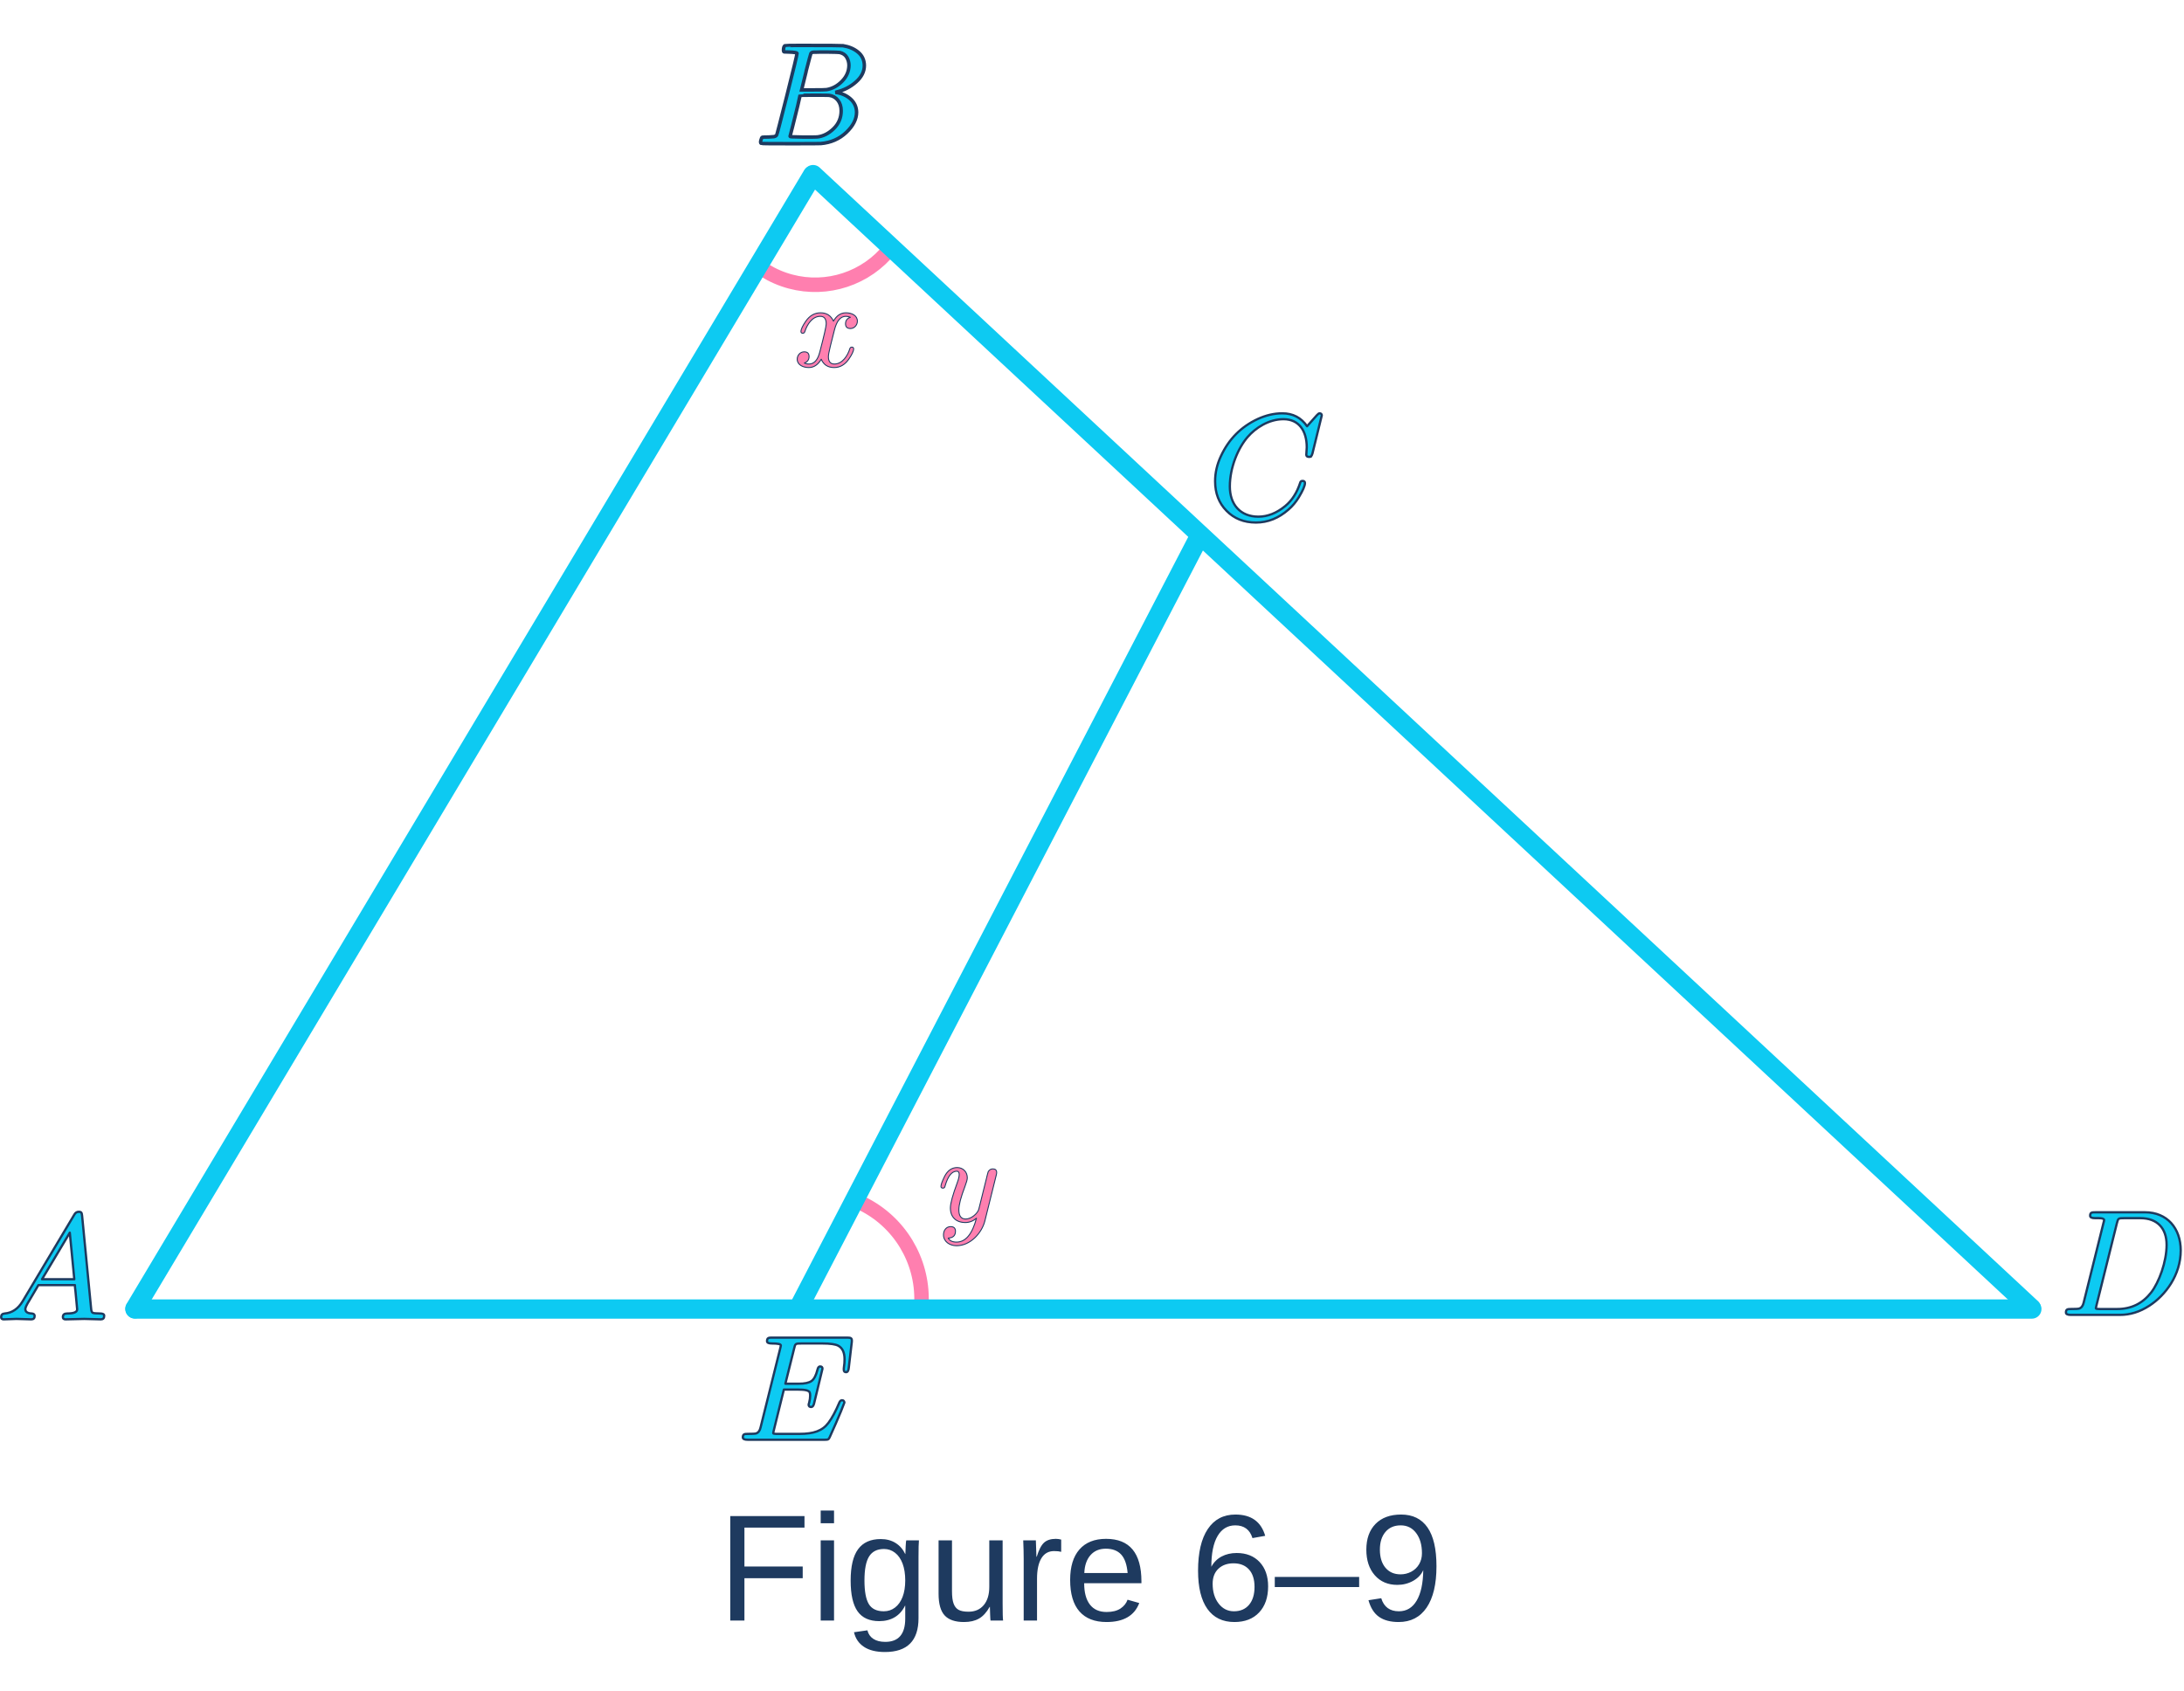
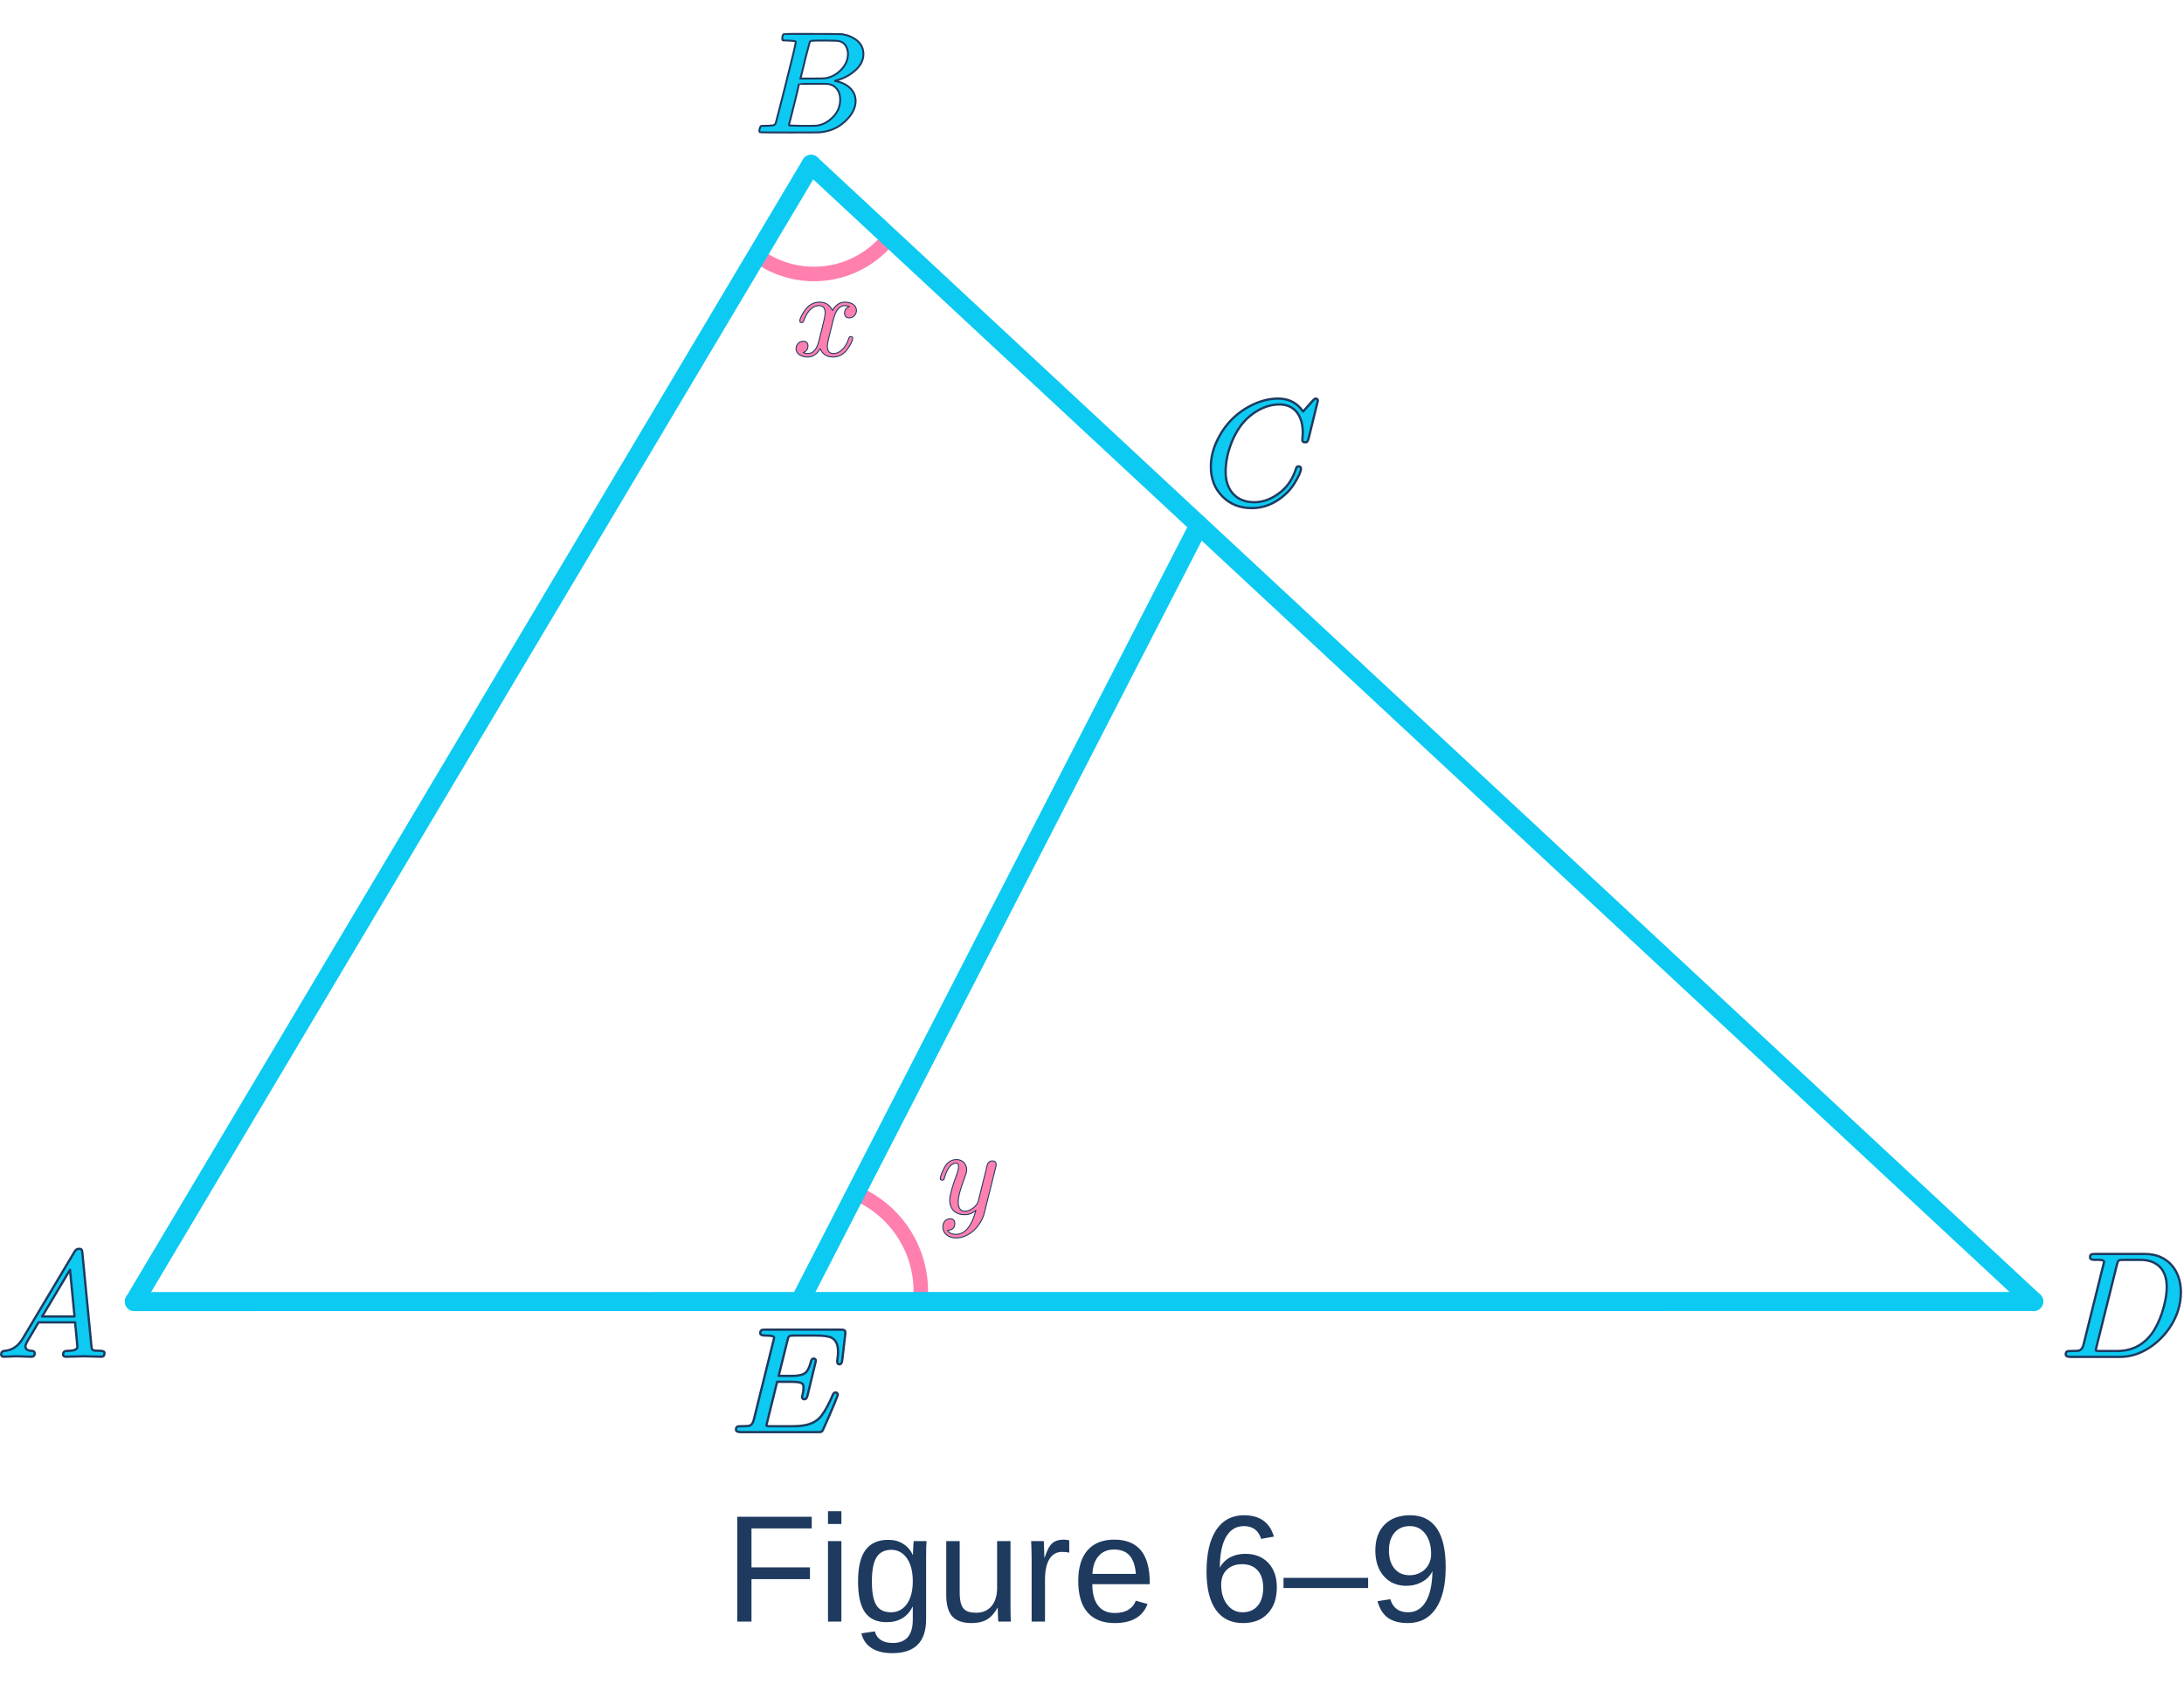
- <svg xmlns="http://www.w3.org/2000/svg" width="226" height="175" viewBox="0 0 959 709" version="1.1" xml:space="preserve" style="fill-rule:evenodd;clip-rule:evenodd;stroke-linecap:round;stroke-linejoin:round;stroke-miterlimit:1.5;">
-   <g transform="matrix(66.6667,0,0,66.6667,633.909,694.906)">
+ <svg xmlns="http://www.w3.org/2000/svg" width="236" height="182" viewBox="0 0 956 711" version="1.1" xml:space="preserve" style="fill-rule:evenodd;clip-rule:evenodd;stroke-linecap:round;stroke-linejoin:round;stroke-miterlimit:1.5;">
+   <path d="M403.042,553.476c0.499,-18.231 -9.673,-35.082 -26.036,-43.135c16.363,8.053 26.535,24.904 26.036,43.135Z" style="fill:none;stroke:#ff7faf;stroke-width:6.36px;" />
+   <path d="M524.844,216.793l-174.7,339.879" style="fill:none;stroke:#0dcaf2;stroke-width:8.33px;" />
+   <g transform="matrix(66.6667,0,0,66.6667,635.973,696.809)">
    </g>
-   <text x="315.192px" y="694.906px" style="font-family:'ArialMT', 'Arial', sans-serif;font-size:66.667px;fill:#1e3a5f;">Figure 6–9</text>
-   <path d="M352.076,54.659l532.32,502.771" style="fill:none;fill-rule:nonzero;" />
-   <path d="M352.076,54.659l-273.589,498.725" style="fill:none;fill-rule:nonzero;" />
-   <path d="M528.933,221.704l-175.795,339.369" style="fill:none;fill-rule:nonzero;" />
-   <path d="M335.693,101.897c3.527,2.204 7.361,3.87 11.378,4.947c16.166,4.331 33.361,-1.355 43.756,-14.472c-10.395,13.117 -27.59,18.803 -43.756,14.472c-4.017,-1.077 -7.851,-2.743 -11.378,-4.947Z" style="fill:none;stroke:#ff7faf;stroke-width:6.36px;" />
-   <path d="M404.635,554.914c0.498,-18.232 -9.673,-35.082 -26.036,-43.135c16.363,8.053 26.534,24.903 26.036,43.135Z" style="fill:none;stroke:#ff7faf;stroke-width:6.36px;" />
-   <path d="M891.907,557.656l-534.882,-497.762" style="fill:none;stroke:#0dcaf2;stroke-width:8.47px;" />
-   <path d="M351.615,555.771l174.856,-336.652" style="fill:none;stroke:#0dcaf2;stroke-width:8.47px;" />
-   <path d="M356.66,60.263l-297.425,497.723" style="fill:none;stroke:#0dcaf2;stroke-width:8.47px;" />
-   <path d="M892.177,558.101l-832.896,-0" style="fill:none;stroke:#0dcaf2;stroke-width:8.47px;" />
+   <text x="317.256px" y="696.809px" style="font-family:'ArialMT', 'Arial', sans-serif;font-size:66.667px;fill:#1e3a5f;">Figure 6–9</text>
+   <path d="M334.1,100.459c3.527,2.204 7.362,3.87 11.379,4.947c16.166,4.331 33.361,-1.355 43.756,-14.472c-10.395,13.117 -27.59,18.803 -43.756,14.472c-4.017,-1.077 -7.852,-2.743 -11.379,-4.947Z" style="fill:none;stroke:#ff7faf;stroke-width:6.36px;" />
  <g>
-     <path id="MJX-51-NCM-I-1D434" d="M7.228,562.436c1.188,0 5.278,0.198 6.531,0.198c0.99,0 1.451,-0.528 1.451,-1.517c0,-0.594 -0.395,-0.989 -1.253,-1.055c-1.913,-0.066 -2.837,-0.726 -2.837,-1.979c0,-0.594 0.594,-1.913 1.848,-3.892c1.781,-2.969 3.034,-5.146 3.891,-6.597l16.03,0c0,0.462 0.066,1.385 0.264,2.837c0.462,4.815 0.726,7.454 0.726,7.784c-0,1.253 -1.452,1.847 -4.42,1.847c-1.253,-0 -1.847,0.527 -1.847,1.583c-0,0.659 0.396,0.989 1.187,0.989c1.583,0 6.597,-0.198 8.18,-0.198c1.319,0 6.003,0.198 7.322,0.198c0.99,0 1.451,-0.528 1.451,-1.583c0,-0.66 -0.593,-0.989 -1.781,-0.989c-1.847,-0 -2.968,-0.132 -3.298,-0.33c-0.33,-0.198 -0.594,-0.792 -0.66,-1.781l-3.958,-40.767c-0.197,-1.253 -0.131,-1.781 -1.517,-1.781c-0.791,-0 -1.451,0.396 -1.913,1.253l-22.692,38.062c-1.979,3.299 -4.618,5.08 -7.85,5.344c-1.055,0.066 -1.583,0.593 -1.583,1.583c-0,0.659 0.396,0.989 1.121,0.989c1.056,0 4.552,-0.198 5.607,-0.198m23.418,-37.864l1.979,20.449l-14.182,0l12.203,-20.449Z" style="fill:#0dcaf2;fill-rule:nonzero;stroke:#1e3a5f;stroke-width:1px;stroke-linecap:butt;stroke-miterlimit:2;" />
+     <path id="MJX-51-NCM-I-1D434" d="M7.228,580.659c1.188,0 5.278,0.198 6.531,0.198c0.99,0 1.451,-0.528 1.451,-1.517c0,-0.594 -0.395,-0.99 -1.253,-1.056c-1.913,-0.066 -2.837,-0.725 -2.837,-1.979c0,-0.593 0.594,-1.913 1.848,-3.892c1.781,-2.968 3.034,-5.145 3.891,-6.596l16.03,-0c0,0.462 0.066,1.385 0.264,2.836c0.462,4.816 0.726,7.455 0.726,7.784c-0,1.254 -1.452,1.847 -4.42,1.847c-1.253,0 -1.847,0.528 -1.847,1.584c-0,0.659 0.396,0.989 1.187,0.989c1.583,0 6.597,-0.198 8.18,-0.198c1.319,0 6.003,0.198 7.322,0.198c0.99,0 1.451,-0.528 1.451,-1.583c0,-0.66 -0.593,-0.99 -1.781,-0.99c-1.847,0 -2.968,-0.131 -3.298,-0.329c-0.33,-0.198 -0.594,-0.792 -0.66,-1.781l-3.958,-40.767c-0.197,-1.254 -0.131,-1.781 -1.517,-1.781c-0.791,-0 -1.451,0.396 -1.913,1.253l-22.692,38.062c-1.979,3.299 -4.618,5.08 -7.85,5.343c-1.055,0.066 -1.583,0.594 -1.583,1.584c-0,0.659 0.396,0.989 1.121,0.989c1.056,0 4.552,-0.198 5.607,-0.198m23.418,-37.864l1.979,20.449l-14.182,0l12.203,-20.449Z" style="fill:#0dcaf2;fill-rule:nonzero;stroke:#1e3a5f;stroke-width:1px;stroke-linecap:butt;stroke-miterlimit:2;" />
  </g>
  <g>
-     <path id="MJX-51-NCM-I-1D436" d="M540.024,196.856c0,-8.444 3.694,-17.019 7.85,-21.769c3.364,-3.892 9.169,-7.784 15.7,-7.784c6.86,0 10.225,5.212 10.225,12.336c-0,0.594 -0.198,2.704 -0.198,3.298c-0,0.594 0.396,0.924 1.253,0.924c0.33,-0 0.594,-0.066 0.792,-0.132c0.33,-0.462 0.527,-0.924 0.659,-1.386l4.09,-16.689c0,-0.593 -0.33,-0.923 -0.989,-0.923c-0.264,-0 -0.66,0.264 -1.188,0.857l-4.287,4.816c-2.573,-3.76 -6.201,-5.673 -10.885,-5.673c-3.628,-0 -7.19,0.857 -10.818,2.506c-7.322,3.431 -12.665,8.84 -16.096,16.228c-1.715,3.628 -2.572,7.322 -2.572,11.082c-0,5.277 1.649,9.565 5.013,12.995c3.364,3.431 7.652,5.146 12.929,5.146c5.212,-0 9.961,-1.913 14.249,-5.673c1.781,-1.518 3.298,-3.365 4.552,-5.41c1.781,-2.968 2.704,-5.013 2.704,-6.266c0,-0.594 -0.33,-0.924 -1.055,-0.924c-0.594,0 -0.924,0.264 -1.056,0.858c-1.385,4.288 -3.562,7.718 -6.53,10.158c-3.76,3.101 -7.718,4.684 -11.808,4.684c-7.916,0 -12.534,-5.343 -12.534,-13.259Z" style="fill:#0dcaf2;fill-rule:nonzero;stroke:#1e3a5f;stroke-width:1px;stroke-linecap:butt;stroke-miterlimit:2;" />
+     <path id="MJX-51-NCM-I-1D436" d="M536.493,193.497c0,-8.444 3.694,-17.019 7.85,-21.769c3.364,-3.892 9.169,-7.784 15.7,-7.784c6.86,0 10.225,5.212 10.225,12.336c-0,0.594 -0.198,2.704 -0.198,3.298c-0,0.594 0.395,0.924 1.253,0.924c0.33,-0 0.594,-0.066 0.792,-0.132c0.329,-0.462 0.527,-0.924 0.659,-1.386l4.09,-16.689c0,-0.594 -0.33,-0.923 -0.989,-0.923c-0.264,-0 -0.66,0.264 -1.188,0.857l-4.288,4.816c-2.572,-3.76 -6.2,-5.673 -10.884,-5.673c-3.628,-0 -7.19,0.857 -10.818,2.506c-7.322,3.431 -12.666,8.84 -16.096,16.228c-1.715,3.628 -2.572,7.322 -2.572,11.082c-0,5.277 1.649,9.565 5.013,12.995c3.364,3.431 7.652,5.146 12.929,5.146c5.211,-0 9.961,-1.913 14.249,-5.673c1.781,-1.518 3.298,-3.365 4.551,-5.41c1.781,-2.968 2.705,-5.013 2.705,-6.266c-0,-0.594 -0.33,-0.924 -1.055,-0.924c-0.594,0 -0.924,0.264 -1.056,0.858c-1.385,4.288 -3.562,7.718 -6.531,10.158c-3.76,3.101 -7.718,4.684 -11.807,4.684c-7.916,0 -12.534,-5.343 -12.534,-13.259Z" style="fill:#0dcaf2;fill-rule:nonzero;stroke:#1e3a5f;stroke-width:1px;stroke-linecap:butt;stroke-miterlimit:2;" />
  </g>
  <g>
-     <path id="MJX-51-NCM-I-1D437" d="M941.929,515.618l-21.901,-0c-1.517,-0 -2.243,0.066 -2.243,1.517c0,0.725 0.726,1.055 2.177,1.055c1.319,0 3.958,-0.198 3.958,0.858c0,0.132 -0.066,0.528 -0.264,1.187l-8.707,35.028c-0.33,1.451 -0.99,2.309 -1.979,2.639c-0.462,0.132 -1.649,0.197 -3.694,0.197c-1.452,0 -2.111,0.132 -2.111,1.518c-0,0.725 0.725,1.055 2.111,1.055l21.57,0c4.486,0 8.774,-1.319 12.93,-4.024c7.058,-4.551 13.786,-13.457 13.786,-24.275c0,-9.763 -6.002,-16.755 -15.633,-16.755m9.433,14.314c-0,7.454 -3.365,16.492 -6.795,20.911c-3.76,4.816 -8.707,7.256 -14.908,7.256l-7.322,0c-0.726,0 -1.188,0 -1.451,-0.065c-0.396,-0 -0.594,-0.132 -0.594,-0.33c-0,-0.132 0.132,-0.594 0.33,-1.452l8.905,-35.819c0.594,-2.177 0.528,-2.243 3.298,-2.243l6.993,0c7.388,0 11.544,4.354 11.544,11.742Z" style="fill:#0dcaf2;fill-rule:nonzero;stroke:#1e3a5f;stroke-width:1px;stroke-linecap:butt;stroke-miterlimit:2;" />
+     <path id="MJX-51-NCM-I-1D437" d="M939.007,535.873l-21.901,0c-1.517,0 -2.243,0.066 -2.243,1.518c0,0.725 0.726,1.055 2.177,1.055c1.32,0 3.958,-0.198 3.958,0.858c0,0.132 -0.066,0.527 -0.264,1.187l-8.707,35.028c-0.33,1.451 -0.99,2.309 -1.979,2.638c-0.462,0.132 -1.649,0.198 -3.694,0.198c-1.451,0 -2.111,0.132 -2.111,1.518c0,0.725 0.726,1.055 2.111,1.055l21.571,-0c4.485,-0 8.773,-1.319 12.929,-4.024c7.058,-4.552 13.787,-13.457 13.787,-24.275c-0,-9.763 -6.003,-16.756 -15.634,-16.756m9.433,14.315c-0,7.454 -3.364,16.491 -6.794,20.911c-3.761,4.816 -8.708,7.256 -14.909,7.256l-7.322,0c-0.726,0 -1.187,0 -1.451,-0.066c-0.396,0 -0.594,-0.132 -0.594,-0.329c0,-0.132 0.132,-0.594 0.33,-1.452l8.905,-35.819c0.594,-2.177 0.528,-2.243 3.299,-2.243l6.992,0c7.388,0 11.544,4.354 11.544,11.742Z" style="fill:#0dcaf2;fill-rule:nonzero;stroke:#1e3a5f;stroke-width:1px;stroke-linecap:butt;stroke-miterlimit:2;" />
  </g>
  <g>
-     <path id="MJX-51-NCM-I-1D438" d="M336.807,572.237c0,0.659 0.726,0.989 2.111,0.989c2.639,0 3.958,0.264 3.958,0.858c0,0.198 -0.132,0.66 -0.33,1.517l-8.575,34.5c-0.33,1.451 -0.99,2.309 -1.979,2.639c-0.462,0.132 -1.649,0.198 -3.694,0.198c-1.451,-0 -2.111,0.132 -2.111,1.517c-0,0.725 0.726,1.055 2.111,1.055l33.84,0c1.583,0 1.715,-0.132 2.243,-1.253l2.639,-5.937c1.781,-4.09 3.034,-7.124 3.76,-9.169c-0.132,-0.594 -0.33,-0.99 -1.056,-0.99c-0.461,0 -0.857,0.33 -1.121,0.924c-1.649,3.892 -3.232,6.86 -4.816,8.971c-2.638,3.562 -6.53,4.882 -12.731,4.882l-9.565,-0c-0.66,-0 -1.121,-0 -1.385,-0.066c-0.396,-0 -0.594,-0.132 -0.594,-0.33c0,-0.132 0.132,-0.594 0.33,-1.451l4.354,-17.613l6.266,-0c3.101,-0 4.75,0.396 5.08,1.253c0.132,0.33 0.198,0.792 0.198,1.451c-0,0.858 -0.132,1.913 -0.462,3.167c-0.132,0.33 -0.198,0.593 -0.198,0.791c-0,0.66 0.396,0.99 1.121,0.99c0.594,-0 0.99,-0.528 1.254,-1.517l3.694,-15.304c-0,-0.66 -0.33,-0.99 -1.056,-0.99c-0.527,0 -0.923,0.462 -1.121,1.385c-0.66,2.573 -1.517,4.222 -2.639,5.014c-1.121,0.791 -2.968,1.187 -5.673,1.187l-5.805,0l3.826,-15.37c0.528,-2.243 0.528,-2.309 3.299,-2.309l9.169,0c3.364,0 5.673,0.33 6.926,0.99c1.847,0.989 2.771,2.968 2.771,5.937c-0,1.121 -0.066,2.309 -0.264,3.43c-0,0.132 -0,0.33 -0.066,0.594l-0,0.593c-0,0.726 0.33,1.056 0.989,1.056c0.66,-0 1.056,-0.594 1.188,-1.847l1.319,-11.28c0.198,-1.847 -0.264,-2.045 -2.045,-2.045l-32.917,-0c-1.517,-0 -2.243,0.066 -2.243,1.583Z" style="fill:#0dcaf2;fill-rule:nonzero;stroke:#1e3a5f;stroke-width:1px;stroke-linecap:butt;stroke-miterlimit:2;" />
+     <path id="MJX-51-NCM-I-1D438" d="M332.791,570.59c-0,0.66 0.725,0.99 2.111,0.99c2.638,-0 3.958,0.264 3.958,0.857c-0,0.198 -0.132,0.66 -0.33,1.517l-8.576,34.5c-0.33,1.452 -0.989,2.309 -1.979,2.639c-0.462,0.132 -1.649,0.198 -3.694,0.198c-1.451,-0 -2.111,0.132 -2.111,1.517c0,0.726 0.726,1.056 2.111,1.056l33.84,-0c1.584,-0 1.716,-0.132 2.243,-1.254l2.639,-5.937c1.781,-4.089 3.034,-7.124 3.76,-9.169c-0.132,-0.594 -0.33,-0.989 -1.055,-0.989c-0.462,-0 -0.858,0.33 -1.122,0.923c-1.649,3.892 -3.232,6.861 -4.815,8.972c-2.639,3.562 -6.531,4.881 -12.732,4.881l-9.565,-0c-0.659,-0 -1.121,-0 -1.385,-0.066c-0.396,0 -0.594,-0.132 -0.594,-0.33c0,-0.132 0.132,-0.593 0.33,-1.451l4.354,-17.613l6.267,0c3.1,0 4.749,0.396 5.079,1.253c0.132,0.33 0.198,0.792 0.198,1.452c-0,0.857 -0.132,1.913 -0.462,3.166c-0.132,0.33 -0.198,0.594 -0.198,0.792c0,0.659 0.396,0.989 1.122,0.989c0.593,0 0.989,-0.528 1.253,-1.517l3.694,-15.304c-0,-0.66 -0.33,-0.99 -1.055,-0.99c-0.528,0 -0.924,0.462 -1.122,1.386c-0.66,2.572 -1.517,4.222 -2.639,5.013c-1.121,0.792 -2.968,1.187 -5.673,1.187l-5.805,0l3.826,-15.37c0.528,-2.242 0.528,-2.308 3.299,-2.308l9.169,-0c3.364,-0 5.673,0.33 6.926,0.989c1.847,0.99 2.771,2.969 2.771,5.937c-0,1.121 -0.066,2.309 -0.264,3.43c0,0.132 0,0.33 -0.066,0.594l0,0.594c0,0.725 0.33,1.055 0.99,1.055c0.659,0 1.055,-0.594 1.187,-1.847l1.319,-11.28c0.198,-1.847 -0.264,-2.045 -2.045,-2.045l-32.916,0c-1.518,0 -2.243,0.066 -2.243,1.583Z" style="fill:#0dcaf2;fill-rule:nonzero;stroke:#1e3a5f;stroke-width:1px;stroke-linecap:butt;stroke-miterlimit:2;" />
  </g>
  <g>
-     <path id="MJX-53-NCM-I-1D465" d="M376.479,124.248c0,-2.44 -2.387,-3.661 -5.039,-3.661c-2.281,0 -4.085,1.221 -5.464,3.661c-1.114,-2.44 -2.971,-3.661 -5.677,-3.661c-2.599,0 -4.721,1.221 -6.418,3.608c-1.433,2.069 -2.175,3.607 -2.175,4.615c-0,0.477 0.265,0.743 0.795,0.743c0.478,-0 0.796,-0.266 0.902,-0.743c1.008,-3.077 3.236,-6.684 6.79,-6.684c1.751,-0 2.6,1.114 2.6,3.289c-0,1.114 -0.955,5.252 -2.812,12.36c-0.902,3.555 -2.493,5.305 -4.774,5.305c-0.743,0 -1.433,-0.159 -2.016,-0.424c1.379,-0.531 2.069,-1.486 2.069,-2.865c-0,-1.379 -0.69,-2.069 -2.122,-2.069c-1.751,0 -3.077,1.486 -3.077,3.236c0,2.44 2.493,3.661 5.093,3.661c2.228,-0 4.031,-1.221 5.464,-3.661c1.008,2.44 2.917,3.661 5.676,3.661c2.546,-0 4.668,-1.221 6.366,-3.608c1.432,-2.069 2.175,-3.607 2.175,-4.615c-0,-0.477 -0.265,-0.743 -0.796,-0.743c-0.477,0 -0.742,0.266 -0.902,0.743c-0.901,3.024 -3.289,6.684 -6.737,6.684c-1.75,0 -2.652,-1.061 -2.652,-3.236c-0,-0.689 0.265,-2.175 0.848,-4.562l1.804,-7.162c1.008,-3.978 2.653,-5.994 4.987,-5.994c0.742,-0 1.432,0.159 2.016,0.424c-1.433,0.478 -2.122,1.433 -2.122,2.865c-0,1.379 0.742,2.069 2.175,2.069c1.697,-0 3.023,-1.539 3.023,-3.236Z" style="fill:#ff7faf;fill-rule:nonzero;stroke:#1e3a5f;stroke-width:0.42px;stroke-linecap:butt;stroke-miterlimit:2;" />
+     <path id="MJX-53-NCM-I-1D465" d="M374.887,122.81c-0,-2.44 -2.387,-3.661 -5.04,-3.661c-2.281,0 -4.085,1.221 -5.464,3.661c-1.114,-2.44 -2.971,-3.661 -5.676,-3.661c-2.599,0 -4.721,1.221 -6.419,3.608c-1.432,2.069 -2.175,3.607 -2.175,4.615c-0,0.477 0.265,0.743 0.796,0.743c0.477,-0 0.795,-0.266 0.902,-0.743c1.007,-3.077 3.236,-6.684 6.79,-6.684c1.75,-0 2.599,1.114 2.599,3.289c0,1.114 -0.955,5.252 -2.811,12.36c-0.902,3.555 -2.494,5.305 -4.775,5.305c-0.742,0 -1.432,-0.159 -2.016,-0.424c1.38,-0.531 2.069,-1.486 2.069,-2.865c0,-1.379 -0.689,-2.069 -2.122,-2.069c-1.75,0 -3.077,1.486 -3.077,3.236c0,2.441 2.494,3.661 5.093,3.661c2.228,-0 4.032,-1.22 5.464,-3.661c1.008,2.441 2.918,3.661 5.676,3.661c2.547,-0 4.669,-1.22 6.366,-3.608c1.433,-2.069 2.175,-3.607 2.175,-4.615c0,-0.477 -0.265,-0.743 -0.795,-0.743c-0.478,0 -0.743,0.266 -0.902,0.743c-0.902,3.024 -3.289,6.684 -6.737,6.684c-1.751,0 -2.653,-1.061 -2.653,-3.236c0,-0.689 0.265,-2.175 0.849,-4.562l1.804,-7.162c1.008,-3.978 2.652,-5.994 4.986,-5.994c0.743,-0 1.433,0.159 2.016,0.424c-1.432,0.478 -2.122,1.433 -2.122,2.865c0,1.379 0.743,2.069 2.175,2.069c1.698,-0 3.024,-1.539 3.024,-3.236Z" style="fill:#ff7faf;fill-rule:nonzero;stroke:#1e3a5f;stroke-width:0.42px;stroke-linecap:butt;stroke-miterlimit:2;" />
  </g>
  <g>
-     <path id="MJX-53-NCM-I-1D466" d="M420.29,495.976c-2.387,-0 -4.244,1.326 -5.57,3.978c-1.008,2.069 -1.539,3.502 -1.539,4.297c0,0.478 0.266,0.743 0.849,0.743c0.743,0 0.796,-0.318 1.008,-1.114c1.22,-4.191 2.918,-6.313 5.093,-6.313c0.69,0 1.061,0.478 1.061,1.432c-0,0.849 -0.265,2.069 -0.849,3.608c-2.016,5.464 -3.024,9.124 -3.024,11.087c0,4.032 2.494,6.419 6.578,6.419c1.751,0 3.396,-0.637 4.881,-1.91c-1.857,7.003 -4.774,10.504 -8.753,10.504c-1.804,-0 -3.024,-0.584 -3.661,-1.751c2.122,-0.106 3.183,-1.114 3.183,-3.023c0,-1.327 -0.689,-2.016 -2.122,-2.016c-1.962,-0 -3.129,1.644 -3.129,3.607c-0,2.918 2.652,4.774 5.729,4.774c6.1,0 11.087,-5.623 12.413,-10.822l4.987,-20.052c0.159,-0.584 0.212,-1.008 0.212,-1.273c0,-1.061 -0.583,-1.592 -1.697,-1.592c-0.849,0 -1.539,0.425 -2.016,1.22c-0.319,1.114 -0.584,2.069 -0.743,2.865l-3.395,13.634c-0.531,1.909 -3.342,4.297 -5.729,4.297c-2.016,-0 -3.024,-1.327 -3.024,-4.032c-0,-2.228 0.902,-5.623 2.652,-10.186c0.69,-1.856 1.061,-3.129 1.061,-3.872c0,-2.6 -1.857,-4.509 -4.456,-4.509Z" style="fill:#ff7faf;fill-rule:nonzero;stroke:#1e3a5f;stroke-width:0.42px;stroke-linecap:butt;stroke-miterlimit:2;" />
+     <path id="MJX-53-NCM-I-1D466" d="M418.698,494.538c-2.388,-0 -4.244,1.326 -5.571,3.978c-1.008,2.069 -1.538,3.502 -1.538,4.297c-0,0.478 0.265,0.743 0.849,0.743c0.742,0 0.795,-0.318 1.008,-1.114c1.22,-4.191 2.917,-6.313 5.092,-6.313c0.69,0 1.061,0.478 1.061,1.433c0,0.848 -0.265,2.068 -0.848,3.607c-2.016,5.464 -3.024,9.124 -3.024,11.087c-0,4.032 2.493,6.419 6.578,6.419c1.75,0 3.395,-0.637 4.88,-1.91c-1.856,7.003 -4.774,10.504 -8.753,10.504c-1.803,0 -3.024,-0.584 -3.66,-1.751c2.122,-0.106 3.183,-1.114 3.183,-3.023c-0,-1.327 -0.69,-2.016 -2.122,-2.016c-1.963,-0 -3.13,1.644 -3.13,3.607c-0,2.918 2.652,4.774 5.729,4.774c6.101,0 11.088,-5.623 12.414,-10.822l4.986,-20.052c0.16,-0.584 0.213,-1.008 0.213,-1.273c-0,-1.061 -0.584,-1.592 -1.698,-1.592c-0.849,0 -1.538,0.425 -2.016,1.22c-0.318,1.114 -0.583,2.069 -0.743,2.865l-3.395,13.634c-0.53,1.909 -3.342,4.297 -5.729,4.297c-2.016,-0 -3.024,-1.327 -3.024,-4.032c0,-2.228 0.902,-5.623 2.653,-10.185c0.689,-1.857 1.061,-3.13 1.061,-3.873c-0,-2.599 -1.857,-4.509 -4.456,-4.509Z" style="fill:#ff7faf;fill-rule:nonzero;stroke:#1e3a5f;stroke-width:0.42px;stroke-linecap:butt;stroke-miterlimit:2;" />
  </g>
  <g>
-     <path d="M346.363,6.063c-1.137,-0 -1.811,-0.021 -2.022,-0.063c-0.211,-0.043 -0.316,-0.274 -0.316,-0.696c-0,-1.137 0.232,-1.832 0.695,-2.085c0.042,-0.042 2.781,-0.063 8.215,-0.063c10.912,-0 16.662,0.042 17.252,0.126c2.654,0.422 4.866,1.369 6.635,2.844c1.77,1.475 2.675,3.412 2.718,5.814c-0,2.696 -1.222,5.118 -3.666,7.267c-2.443,2.149 -5.245,3.602 -8.404,4.36l-0.632,0.19c2.696,0.379 4.908,1.348 6.635,2.907c1.727,1.559 2.612,3.497 2.654,5.814c0,3.075 -1.516,6.045 -4.55,8.91c-3.033,2.865 -6.761,4.487 -11.185,4.866c-0.295,0.042 -4.739,0.063 -13.334,0.063c-8.426,-0 -12.702,-0.042 -12.828,-0.126c-0.169,-0.127 -0.253,-0.295 -0.253,-0.506c0,-0.295 0.042,-0.59 0.127,-0.885c0.21,-0.8 0.421,-1.242 0.631,-1.327c0.169,-0.042 0.485,-0.063 0.948,-0.063l0.38,0c1.137,0 2.401,-0.063 3.791,-0.189c0.59,-0.127 0.99,-0.38 1.201,-0.759c0.126,-0.168 1.643,-6.024 4.55,-17.568c2.907,-11.543 4.36,-17.631 4.36,-18.262c0,-0.295 -1.201,-0.485 -3.602,-0.569Zm26.415,5.877c-0,-1.264 -0.316,-2.444 -0.948,-3.539c-0.632,-1.095 -1.664,-1.812 -3.096,-2.149c-0.295,-0.084 -2.233,-0.147 -5.814,-0.189l-2.654,-0c-0.927,-0 -1.664,0.021 -2.212,0.063l-0.822,-0c-0.632,0.042 -1.032,0.253 -1.2,0.632c-0.085,0.168 -0.759,2.696 -2.023,7.583c0,0.127 -0.021,0.253 -0.063,0.379l-1.959,7.963l5.119,-0c3.412,-0 5.371,-0.042 5.877,-0.127c2.528,-0.421 4.782,-1.643 6.762,-3.665c1.98,-2.022 2.991,-4.339 3.033,-6.951Zm-3.413,19.906c0,-1.854 -0.484,-3.392 -1.453,-4.613c-0.969,-1.222 -2.233,-1.938 -3.792,-2.149c-0.252,-0.042 -2.001,-0.063 -5.245,-0.063c-4.971,-0 -7.478,0.021 -7.52,0.063c0,0.084 -0.358,1.622 -1.074,4.613c-0.716,2.991 -1.453,5.961 -2.212,8.91l-1.137,4.424c-0,0.168 0.253,0.253 0.758,0.253c0.506,-0 2.212,0.042 5.119,0.126c3.749,0 5.771,-0.021 6.066,-0.063c2.612,-0.295 5.014,-1.517 7.204,-3.665c2.191,-2.149 3.286,-4.761 3.286,-7.836Z" style="fill:#0dcaf2;fill-rule:nonzero;stroke:#1e3a5f;stroke-width:1.53px;stroke-linecap:butt;stroke-linejoin:miter;stroke-miterlimit:4;" />
+     <path d="M344.771,4.625c-1.138,-0 -1.812,-0.021 -2.023,-0.063c-0.21,-0.042 -0.316,-0.274 -0.316,-0.695c0,-1.138 0.232,-1.833 0.695,-2.086c0.043,-0.042 2.781,-0.063 8.216,-0.063c10.911,-0 16.662,0.042 17.251,0.126c2.655,0.422 4.866,1.37 6.636,2.844c1.769,1.475 2.675,3.412 2.717,5.814c0,2.696 -1.222,5.119 -3.665,7.267c-2.444,2.149 -5.245,3.602 -8.405,4.36l-0.632,0.19c2.696,0.379 4.908,1.348 6.635,2.907c1.728,1.559 2.612,3.497 2.655,5.814c-0,3.075 -1.517,6.045 -4.55,8.91c-3.034,2.865 -6.762,4.487 -11.186,4.866c-0.294,0.042 -4.739,0.063 -13.333,0.063c-8.426,0 -12.702,-0.042 -12.829,-0.126c-0.168,-0.127 -0.252,-0.295 -0.252,-0.506c-0,-0.295 0.042,-0.59 0.126,-0.885c0.211,-0.8 0.421,-1.242 0.632,-1.327c0.168,-0.042 0.484,-0.063 0.948,-0.063l0.379,0c1.137,0 2.401,-0.063 3.792,-0.189c0.589,-0.127 0.99,-0.38 1.2,-0.759c0.127,-0.168 1.643,-6.024 4.55,-17.568c2.907,-11.543 4.361,-17.63 4.361,-18.262c-0,-0.295 -1.201,-0.485 -3.602,-0.569Zm26.414,5.877c0,-1.264 -0.316,-2.444 -0.948,-3.539c-0.631,-1.095 -1.664,-1.812 -3.096,-2.149c-0.295,-0.084 -2.233,-0.147 -5.814,-0.189l-2.654,-0c-0.927,-0 -1.664,0.021 -2.212,0.063l-0.821,0c-0.632,0.042 -1.032,0.253 -1.201,0.632c-0.084,0.168 -0.758,2.696 -2.022,7.583c-0,0.127 -0.021,0.253 -0.063,0.379l-1.959,7.963l5.118,-0c3.413,-0 5.372,-0.042 5.877,-0.127c2.528,-0.421 4.782,-1.643 6.762,-3.665c1.98,-2.022 2.991,-4.339 3.033,-6.951Zm-3.412,19.906c-0,-1.854 -0.485,-3.392 -1.454,-4.613c-0.968,-1.222 -2.232,-1.938 -3.791,-2.149c-0.253,-0.042 -2.001,-0.063 -5.245,-0.063c-4.971,-0 -7.478,0.021 -7.52,0.063c-0,0.084 -0.358,1.622 -1.074,4.613c-0.717,2.991 -1.454,5.961 -2.212,8.91l-1.138,4.424c0,0.169 0.253,0.253 0.759,0.253c0.505,-0 2.211,0.042 5.118,0.126c3.75,0 5.772,-0.021 6.067,-0.063c2.612,-0.295 5.013,-1.517 7.204,-3.665c2.191,-2.149 3.286,-4.761 3.286,-7.836Z" style="fill:#0dcaf2;fill-rule:nonzero;stroke:#1e3a5f;stroke-width:0.83px;stroke-linecap:butt;stroke-linejoin:miter;stroke-miterlimit:4;" />
  </g>
+   <path d="M58.822,556.706l296.219,-497.882" style="fill:none;stroke:#0dcaf2;stroke-width:8.33px;" />
+   <path d="M58.822,556.706l831.402,-0.034" style="fill:none;stroke:#0dcaf2;stroke-width:8.33px;" />
+   <path d="M355.035,58.836l535.189,497.836" style="fill:none;stroke:#0dcaf2;stroke-width:8.33px;" />
</svg>
